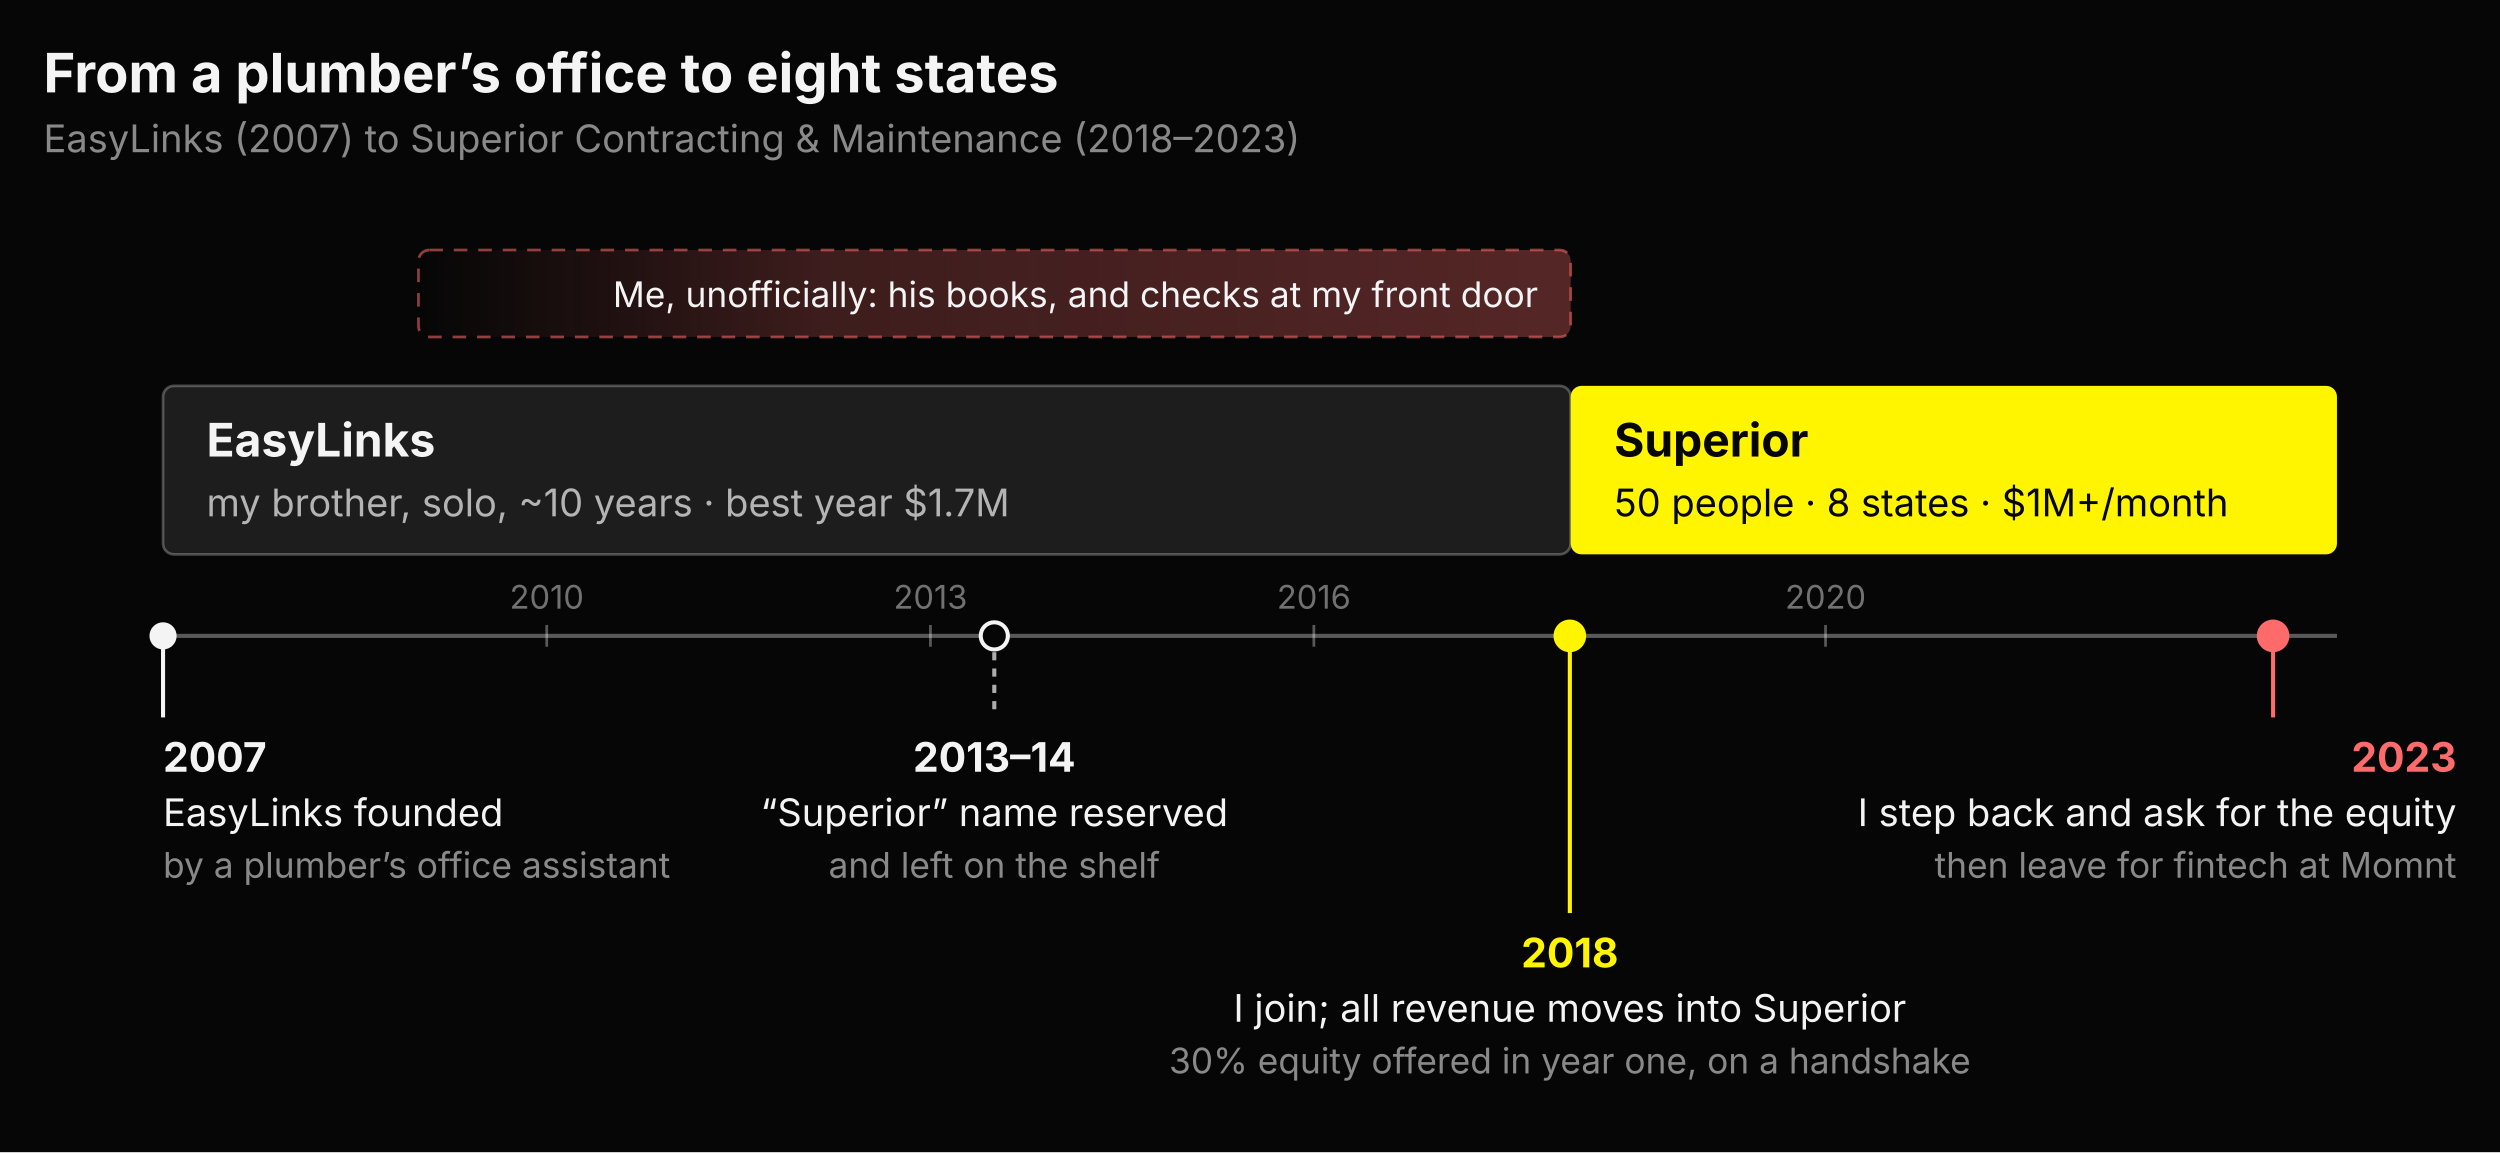
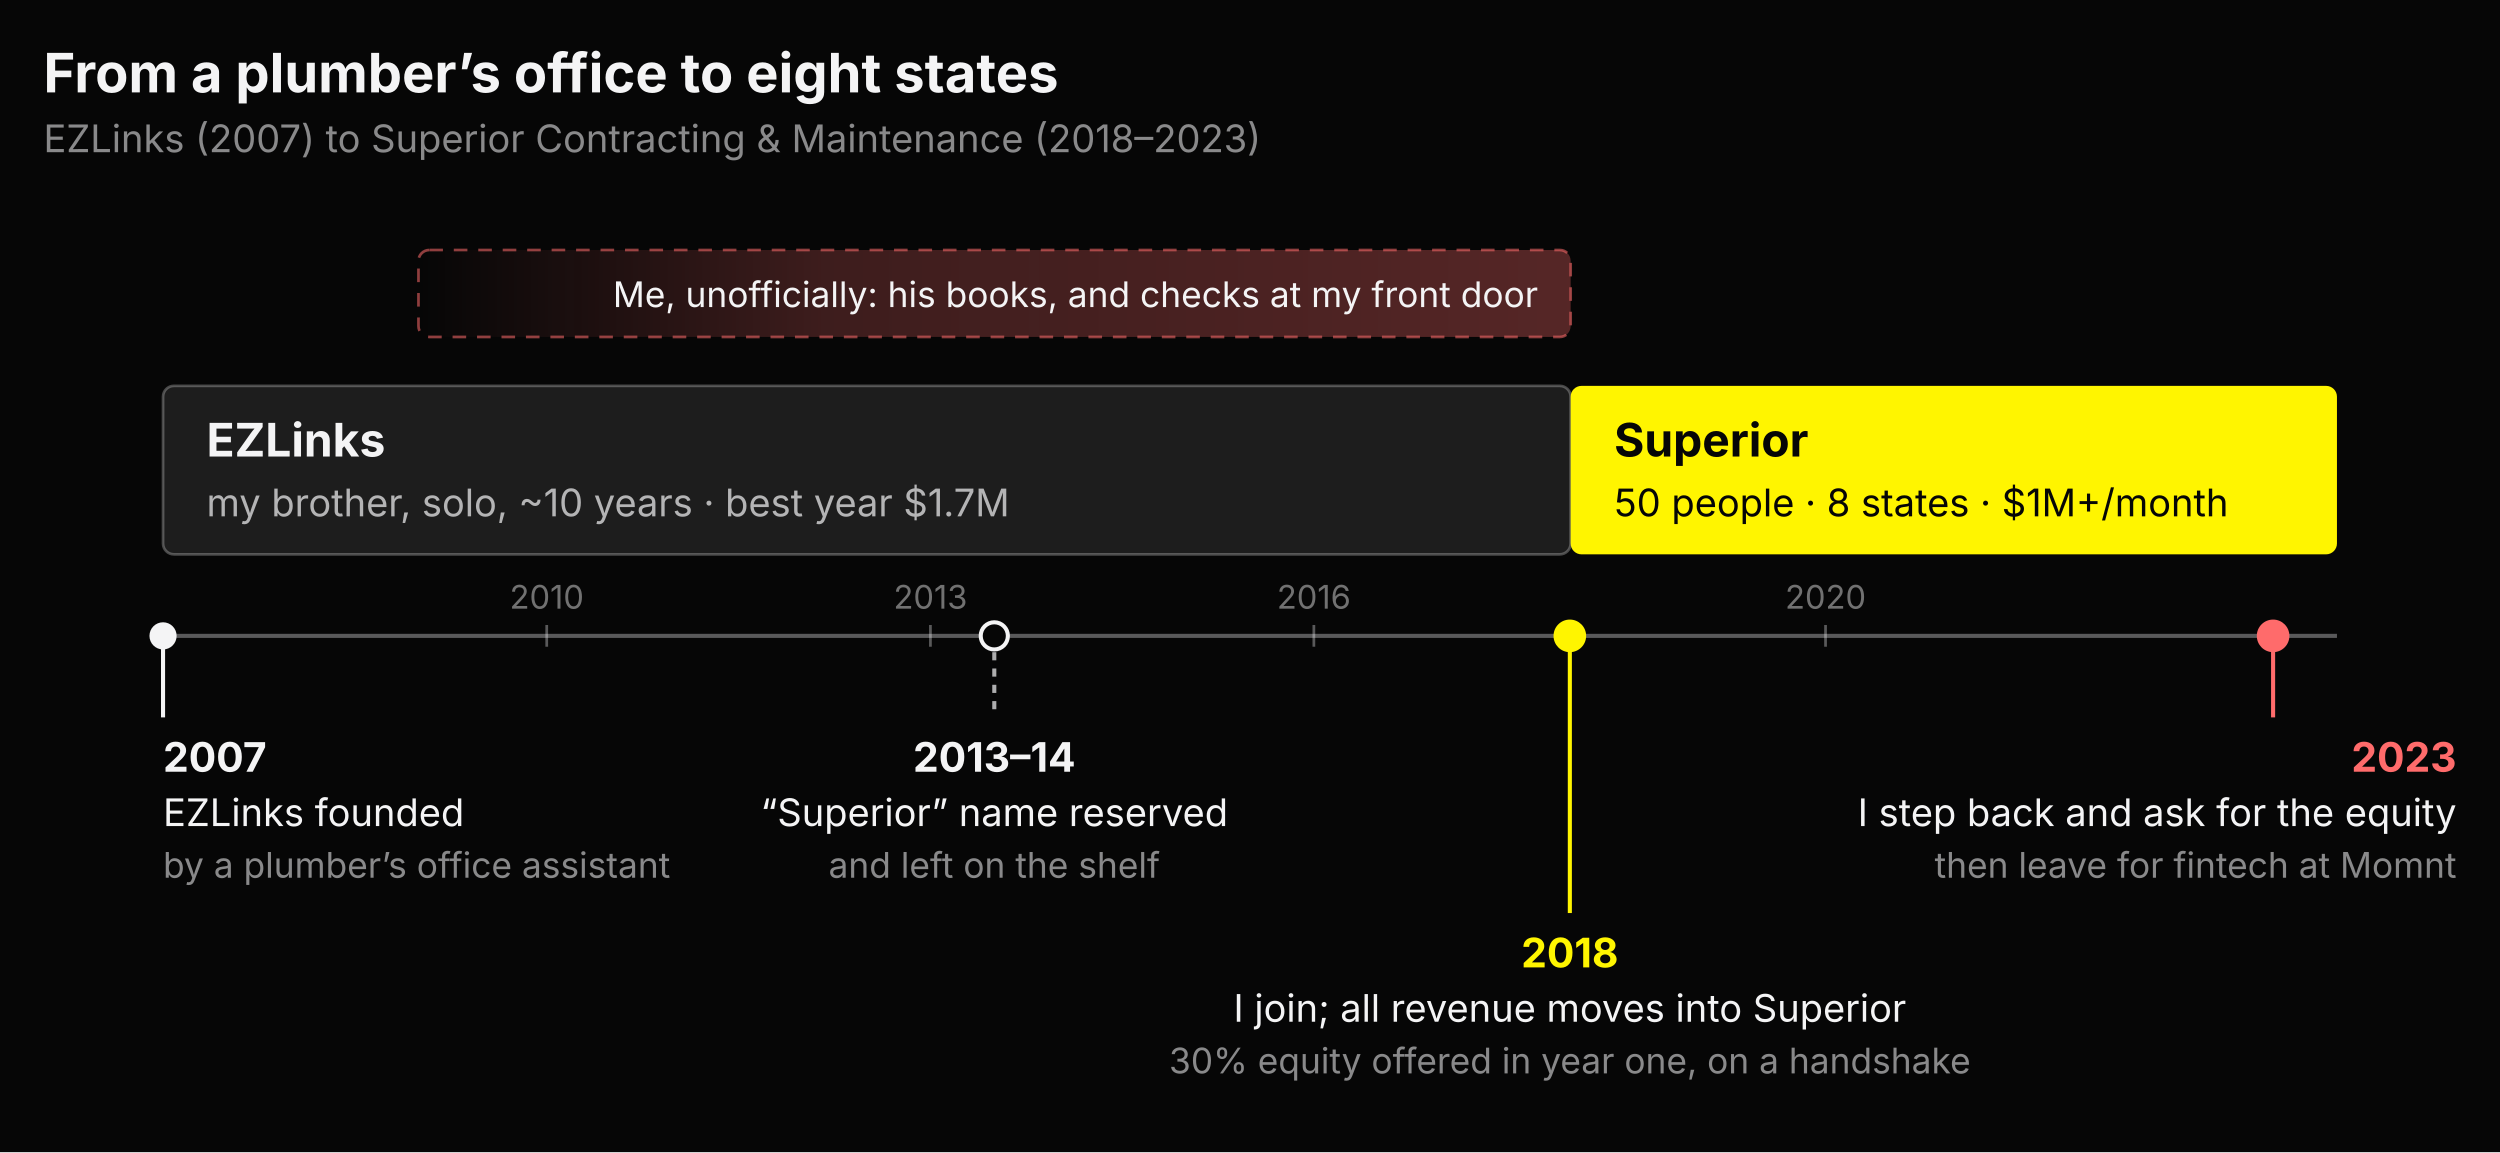
<svg xmlns="http://www.w3.org/2000/svg" viewBox="0 0 920 424" width="100%" role="img" aria-labelledby="s1t s1d">
  <defs>
    <linearGradient id="s1books" x1="0" x2="1" y1="0" y2="0">
      <stop offset="0" stop-color="#ff6b6b" stop-opacity="0" />
      <stop offset="0.35" stop-color="#ff6b6b" stop-opacity="0.22" />
      <stop offset="1" stop-color="#ff6b6b" stop-opacity="0.32" />
    </linearGradient>
  </defs>
  <rect width="920" height="424" fill="#060606" />
  <text x="16" y="34" fill="#f4f4f5" font-size="20" font-weight="700" font-family="'Space Grotesk',Inter,system-ui,sans-serif">From a plumber’s office to eight states</text>
-   <text x="16" y="56" fill="rgba(244,244,245,0.55)" font-size="14" font-family="'Space Grotesk',Inter,system-ui,sans-serif">EasyLinks (2007) to Superior Contracting &amp; Maintenance (2018–2023)</text>
+   <text x="16" y="56" fill="rgba(244,244,245,0.55)" font-size="14" font-family="'Space Grotesk',Inter,system-ui,sans-serif">EZLinks (2007) to Superior Contracting &amp; Maintenance (2018–2023)</text>
  <g transform="translate(0,-56)">
    <rect x="154" y="148" width="424" height="32" rx="4" fill="url(#s1books)" stroke="#ff6b6b" stroke-opacity="0.55" stroke-dasharray="5 4" />
    <text x="566" y="169" fill="#f4f4f5" font-size="13" text-anchor="end" font-family="'Space Grotesk',Inter,system-ui,sans-serif">Me, unofficially: his books, and checks at my front door</text>
    <rect x="60" y="198" width="518" height="62" rx="4" fill="rgba(244,244,245,0.10)" stroke="rgba(244,244,245,0.28)" />
-     <text x="76" y="224" fill="#f4f4f5" font-size="17" font-weight="700" font-family="'Space Grotesk',Inter,system-ui,sans-serif">EasyLinks</text>
+     <text x="76" y="224" fill="#f4f4f5" font-size="17" font-weight="700" font-family="'Space Grotesk',Inter,system-ui,sans-serif">EZLinks</text>
    <text x="76" y="246" fill="rgba(244,244,245,0.7)" font-size="14" font-family="'Space Grotesk',Inter,system-ui,sans-serif">my brother, solo, ~10 years · best year $1.7M</text>
    <rect x="578" y="198" width="282" height="62" rx="4" fill="#fff500" />
    <text x="594" y="224" fill="#060606" font-size="17" font-weight="700" font-family="'Space Grotesk',Inter,system-ui,sans-serif">Superior</text>
    <text x="594" y="246" fill="#060606" font-size="14" font-family="'Space Grotesk',Inter,system-ui,sans-serif">50 people · 8 states · $1M+/month</text>
    <line x1="60" y1="290" x2="860" y2="290" stroke="rgba(244,244,245,0.35)" stroke-width="1.5" />
    <g fill="rgba(244,244,245,0.45)" font-size="12" text-anchor="middle" font-family="'Space Grotesk',Inter,system-ui,sans-serif">
      <line x1="201.2" y1="286" x2="201.2" y2="294" stroke="rgba(244,244,245,0.35)" />
      <text x="201.2" y="280">2010</text>
      <line x1="342.4" y1="286" x2="342.4" y2="294" stroke="rgba(244,244,245,0.35)" />
      <text x="342.4" y="280">2013</text>
      <line x1="483.5" y1="286" x2="483.5" y2="294" stroke="rgba(244,244,245,0.35)" />
      <text x="483.5" y="280">2016</text>
      <line x1="671.8" y1="286" x2="671.8" y2="294" stroke="rgba(244,244,245,0.35)" />
      <text x="671.8" y="280">2020</text>
    </g>
    <line x1="60" y1="290" x2="60" y2="320" stroke="#f4f4f5" stroke-width="1.5" />
    <circle cx="60" cy="290" r="5" fill="#f4f4f5" />
    <text x="60" y="340" fill="#f4f4f5" font-size="15" font-weight="700" font-family="'Space Grotesk',Inter,system-ui,sans-serif">2007</text>
-     <text x="60" y="360" fill="#f4f4f5" font-size="14" font-family="'Space Grotesk',Inter,system-ui,sans-serif">EasyLinks founded</text>
+     <text x="60" y="360" fill="#f4f4f5" font-size="14" font-family="'Space Grotesk',Inter,system-ui,sans-serif">EZLinks founded</text>
    <text x="60" y="379" fill="rgba(244,244,245,0.55)" font-size="13" font-family="'Space Grotesk',Inter,system-ui,sans-serif">by a plumber’s office assistant</text>
    <line x1="365.9" y1="290" x2="365.9" y2="320" stroke="rgba(244,244,245,0.7)" stroke-width="1.5" stroke-dasharray="3 3" />
    <circle cx="365.9" cy="290" r="5" fill="#060606" stroke="#f4f4f5" stroke-width="1.5" />
    <text x="365.9" y="340" fill="#f4f4f5" font-size="15" font-weight="700" text-anchor="middle" font-family="'Space Grotesk',Inter,system-ui,sans-serif">2013–14</text>
    <text x="365.9" y="360" fill="#f4f4f5" font-size="14" text-anchor="middle" font-family="'Space Grotesk',Inter,system-ui,sans-serif">“Superior” name reserved</text>
    <text x="365.9" y="379" fill="rgba(244,244,245,0.55)" font-size="13" text-anchor="middle" font-family="'Space Grotesk',Inter,system-ui,sans-serif">and left on the shelf</text>
    <line x1="577.7" y1="290" x2="577.7" y2="392" stroke="#fff500" stroke-width="1.5" />
    <circle cx="577.7" cy="290" r="6" fill="#fff500" />
    <text x="577.7" y="412" fill="#fff500" font-size="15" font-weight="700" text-anchor="middle" font-family="'Space Grotesk',Inter,system-ui,sans-serif">2018</text>
    <text x="577.7" y="432" fill="#f4f4f5" font-size="14" text-anchor="middle" font-family="'Space Grotesk',Inter,system-ui,sans-serif">I join; all revenue moves into Superior</text>
    <text x="577.7" y="451" fill="rgba(244,244,245,0.55)" font-size="13" text-anchor="middle" font-family="'Space Grotesk',Inter,system-ui,sans-serif">30% equity offered in year one, on a handshake</text>
    <line x1="836.5" y1="290" x2="836.5" y2="320" stroke="#ff6b6b" stroke-width="1.5" />
    <circle cx="836.5" cy="290" r="6" fill="#ff6b6b" />
    <text x="904" y="340" fill="#ff6b6b" font-size="15" font-weight="700" text-anchor="end" font-family="'Space Grotesk',Inter,system-ui,sans-serif">2023</text>
    <text x="904" y="360" fill="#f4f4f5" font-size="14" text-anchor="end" font-family="'Space Grotesk',Inter,system-ui,sans-serif">I step back and ask for the equity</text>
    <text x="904" y="379" fill="rgba(244,244,245,0.55)" font-size="13" text-anchor="end" font-family="'Space Grotesk',Inter,system-ui,sans-serif">then leave for fintech at Momnt</text>
  </g>
</svg>
